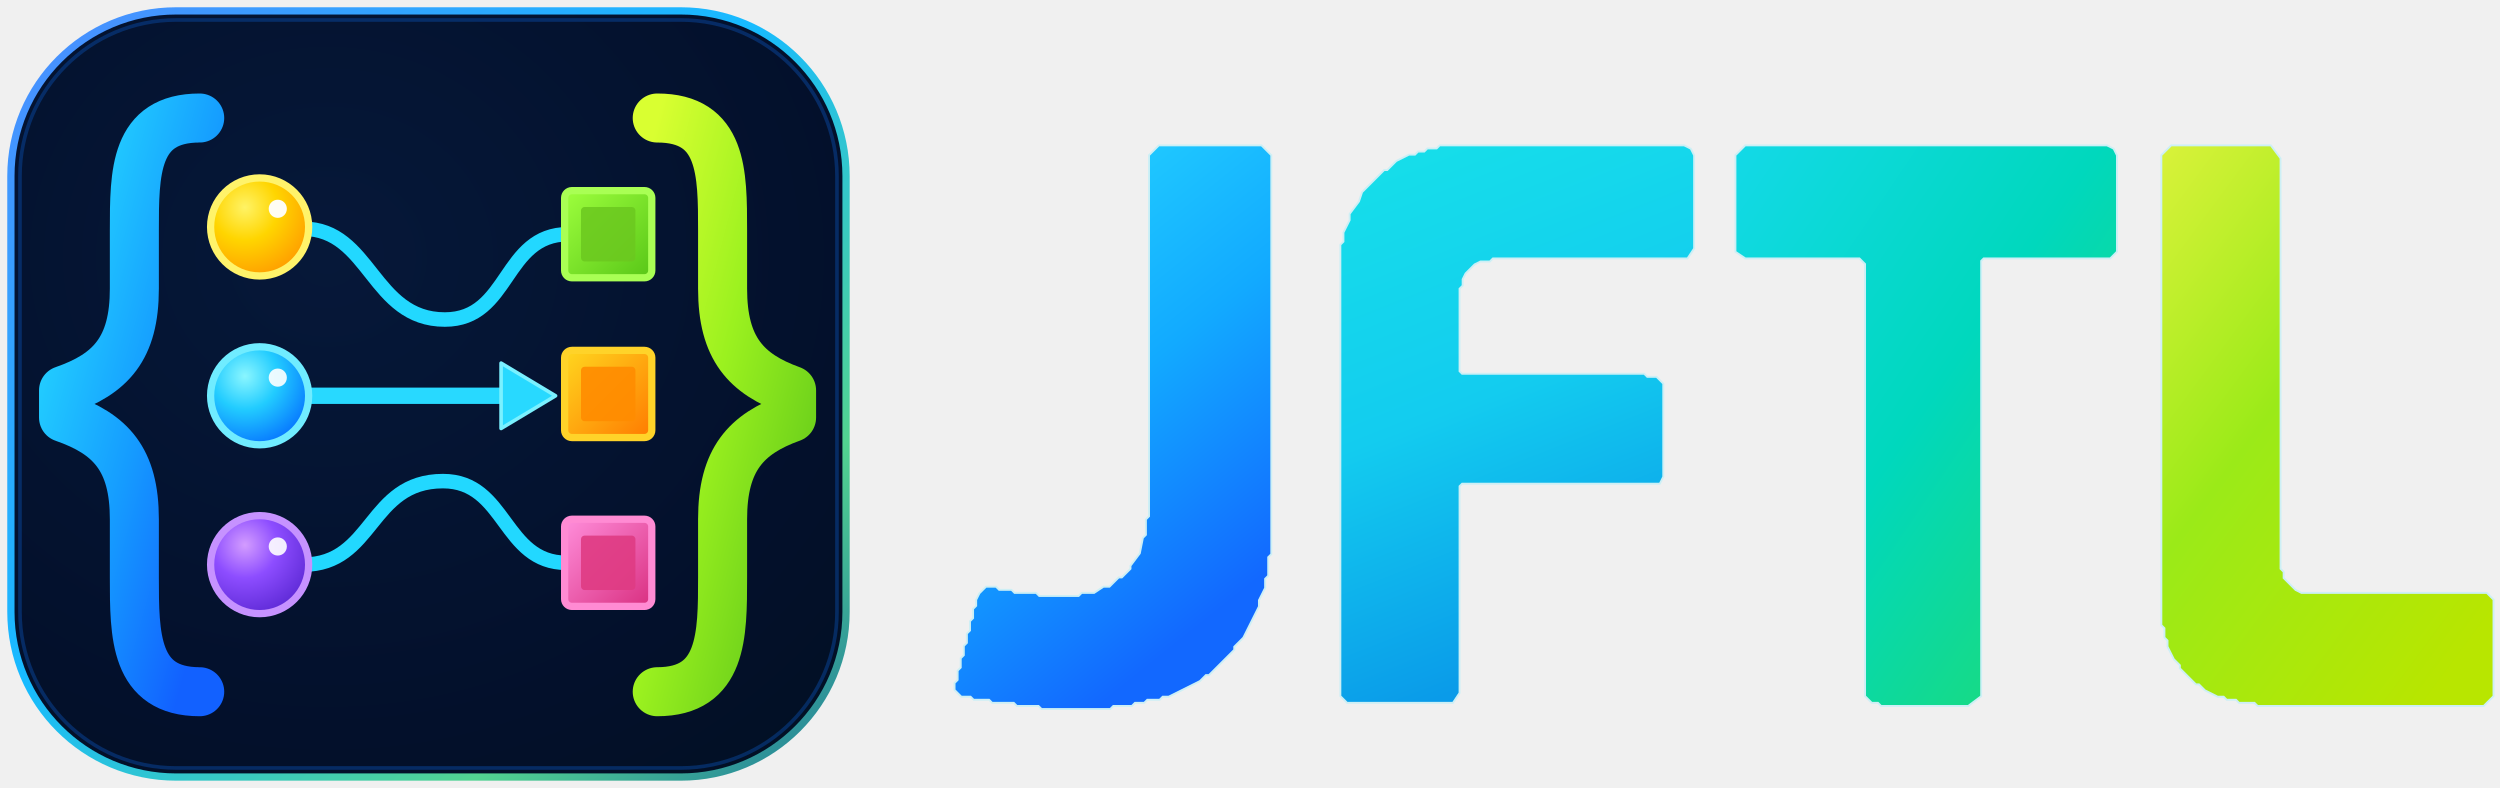
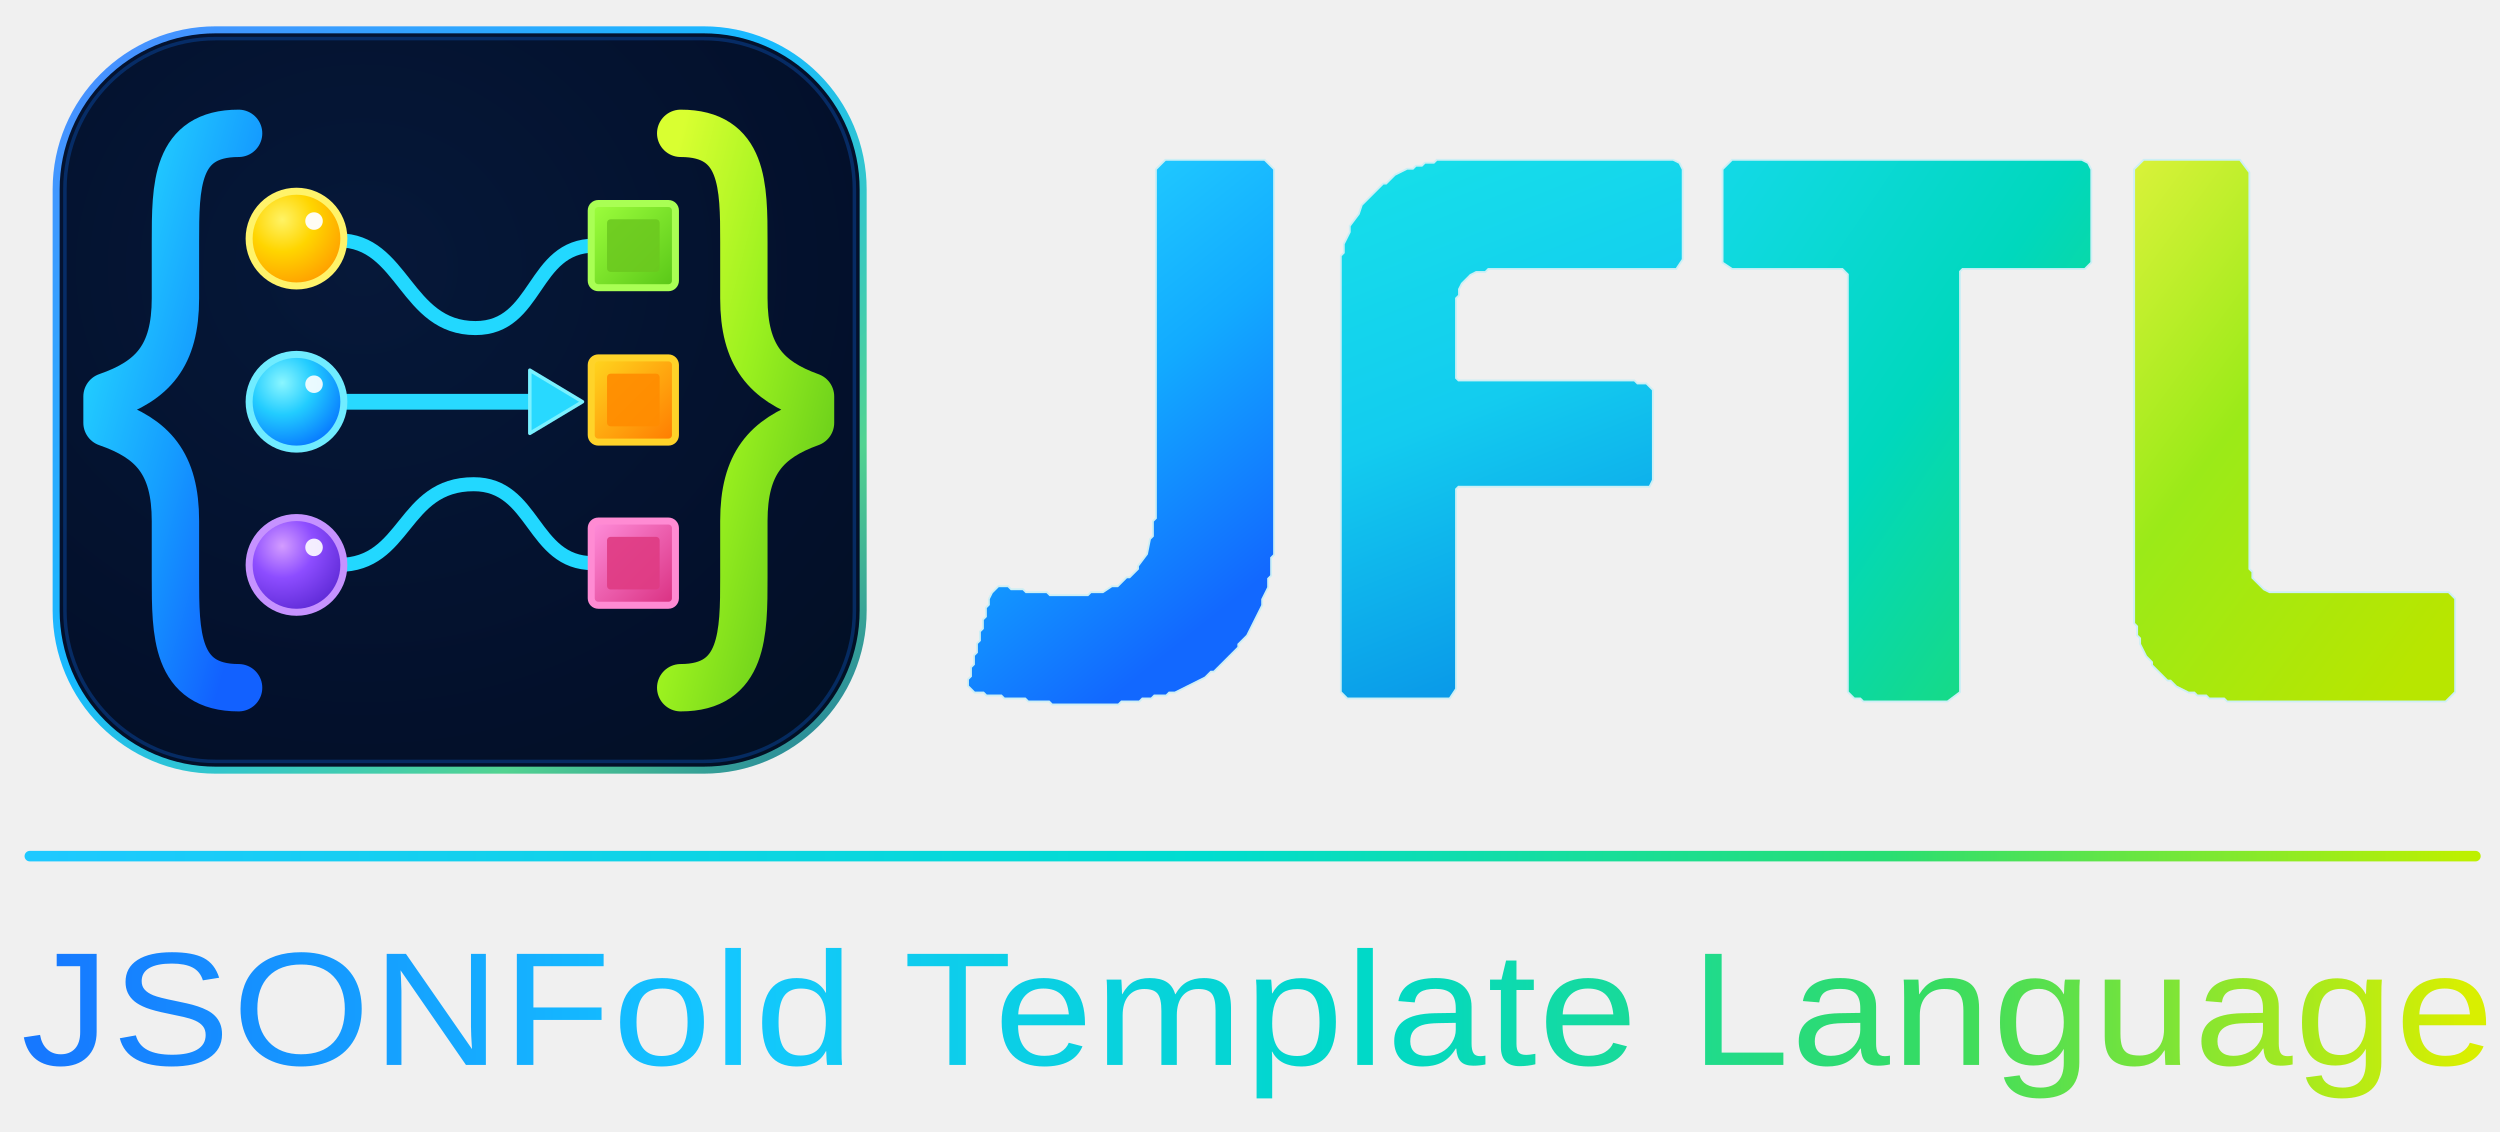
- <svg xmlns="http://www.w3.org/2000/svg" width="1377" height="434" viewBox="116 201 1377 434">
+ <svg xmlns="http://www.w3.org/2000/svg" width="800" viewBox="90 190 1425 645">
  <defs>
-     <linearGradient id="blueCyan" x1="0" y1="0" x2="1" y2="1">
-       <stop offset="0" stop-color="#1668ff" />
-       <stop offset="0.55" stop-color="#18c9ff" />
-       <stop offset="1" stop-color="#00e4d8" />
-     </linearGradient>
    <linearGradient id="cyanGreen" x1="0" y1="0" x2="1" y2="0">
      <stop offset="0" stop-color="#1ec9ff" />
      <stop offset="0.48" stop-color="#00ddd0" />
      <stop offset="0.76" stop-color="#28de73" />
      <stop offset="1" stop-color="#bdf000" />
    </linearGradient>
    <linearGradient id="jftlGradient" x1="0" y1="0" x2="1" y2="0">
      <stop offset="0" stop-color="#1678ff" />
      <stop offset="0.28" stop-color="#14c7ff" />
      <stop offset="0.55" stop-color="#00d9c7" />
      <stop offset="0.78" stop-color="#36dc62" />
      <stop offset="1" stop-color="#d9ef00" />
    </linearGradient>
    <linearGradient id="braceLeft" x1="0" y1="0" x2="0.85" y2="1">
      <stop offset="0" stop-color="#27e1ff" />
      <stop offset="0.58" stop-color="#159cff" />
      <stop offset="1" stop-color="#1261ff" />
    </linearGradient>
    <linearGradient id="braceRight" x1="0" y1="0" x2="0.9" y2="1">
      <stop offset="0" stop-color="#d9ff31" />
      <stop offset="0.48" stop-color="#9bf11f" />
      <stop offset="1" stop-color="#62c91a" />
    </linearGradient>
    <linearGradient id="iconBorder" x1="0" y1="0" x2="1" y2="1">
      <stop offset="0" stop-color="#4d8cff" />
      <stop offset="0.45" stop-color="#17bbff" />
      <stop offset="0.78" stop-color="#52d391" />
      <stop offset="1" stop-color="#1f789b" />
    </linearGradient>
    <radialGradient id="iconBg" cx="38%" cy="32%" r="90%">
      <stop offset="0" stop-color="#061839" />
      <stop offset="0.7" stop-color="#03102b" />
      <stop offset="1" stop-color="#021023" />
    </radialGradient>
    <radialGradient id="nodeYellow" cx="35%" cy="30%" r="75%">
      <stop offset="0" stop-color="#fff365" />
      <stop offset="0.45" stop-color="#ffd500" />
      <stop offset="1" stop-color="#ff9c00" />
    </radialGradient>
    <radialGradient id="nodeBlue" cx="35%" cy="30%" r="75%">
      <stop offset="0" stop-color="#8af6ff" />
      <stop offset="0.45" stop-color="#22ccff" />
      <stop offset="1" stop-color="#0674ff" />
    </radialGradient>
    <radialGradient id="nodePurple" cx="35%" cy="30%" r="75%">
      <stop offset="0" stop-color="#d39cff" />
      <stop offset="0.45" stop-color="#8d4dff" />
      <stop offset="1" stop-color="#5d29d5" />
    </radialGradient>
    <linearGradient id="sqGreen" x1="0" y1="0" x2="1" y2="1">
      <stop offset="0" stop-color="#9eff3d" />
      <stop offset="1" stop-color="#58c617" />
    </linearGradient>
    <linearGradient id="sqOrange" x1="0" y1="0" x2="1" y2="1">
      <stop offset="0" stop-color="#ffd71f" />
      <stop offset="1" stop-color="#ff7a00" />
    </linearGradient>
    <linearGradient id="sqPink" x1="0" y1="0" x2="1" y2="1">
      <stop offset="0" stop-color="#ff8edb" />
      <stop offset="1" stop-color="#d92f80" />
    </linearGradient>
    <linearGradient id="gradJ" x1="0" y1="0" x2="0.45" y2="1">
      <stop offset="0" stop-color="#28ddff" />
      <stop offset="0.55" stop-color="#12aaff" />
      <stop offset="1" stop-color="#1268ff" />
    </linearGradient>
    <linearGradient id="gradF" x1="0" y1="0" x2="0.25" y2="1">
      <stop offset="0" stop-color="#16e0e9" />
      <stop offset="0.52" stop-color="#13ccef" />
      <stop offset="1" stop-color="#0a9be9" />
    </linearGradient>
    <linearGradient id="gradT" x1="0" y1="0" x2="1" y2="1">
      <stop offset="0" stop-color="#13d9e7" />
      <stop offset="0.48" stop-color="#00d8bd" />
      <stop offset="1" stop-color="#22db6a" />
    </linearGradient>
    <linearGradient id="gradL" x1="0" y1="0" x2="0.8" y2="1">
      <stop offset="0" stop-color="#d9f23a" />
      <stop offset="0.45" stop-color="#9bea18" />
      <stop offset="1" stop-color="#b8e600" />
    </linearGradient>
  </defs>
  <g>
    <rect x="122" y="207" width="460" height="422" rx="91" fill="url(#iconBg)" stroke="url(#iconBorder)" stroke-width="4" />
    <rect x="127" y="212" width="450" height="412" rx="86" fill="none" stroke="#0b4ca9" stroke-opacity=".45" stroke-width="2" />
    <path d="M226 266              C190 266 190 296 190 328              L190 360              C190 393 177 407 151 416              L151 431              C177 440 190 454 190 487              L190 519              C190 551 190 582 226 582" fill="none" stroke="url(#braceLeft)" stroke-width="27" stroke-linecap="round" stroke-linejoin="round" />
    <path d="M478 266              C514 266 514 296 514 328              L514 360              C514 393 527 407 552 416              L552 431              C527 440 514 454 514 487              L514 519              C514 551 514 582 478 582" fill="none" stroke="url(#braceRight)" stroke-width="27" stroke-linecap="round" stroke-linejoin="round" />
    <path d="M283 327 C320 327 321 377 361 377 C397 377 393 330 429 330" fill="none" stroke="#22d8ff" stroke-width="8" stroke-linecap="round" />
    <path d="M286 419 H392" fill="none" stroke="#28d9ff" stroke-width="9" stroke-linecap="round" />
    <path d="M392 401 L422 419 L392 437 Z" fill="#28d9ff" stroke="#7af1ff" stroke-width="2" stroke-linejoin="round" />
    <path d="M283 512 C322 512 319 466 360 466 C395 466 393 511 428 511" fill="none" stroke="#22d8ff" stroke-width="8" stroke-linecap="round" />
    <circle cx="259" cy="326" r="27" fill="url(#nodeYellow)" stroke="#fff36a" stroke-width="4" />
    <circle cx="259" cy="419" r="27" fill="url(#nodeBlue)" stroke="#70ecff" stroke-width="4" />
    <circle cx="259" cy="512" r="27" fill="url(#nodePurple)" stroke="#c692ff" stroke-width="4" />
    <circle cx="269" cy="316" r="5" fill="#fff" opacity=".95" />
    <circle cx="269" cy="409" r="5" fill="#fff" opacity=".9" />
    <circle cx="269" cy="502" r="5" fill="#fff" opacity=".9" />
    <rect x="427" y="306" width="48" height="48" rx="4" fill="url(#sqGreen)" stroke="#a9ff54" stroke-width="4" />
    <rect x="436" y="315" width="30" height="30" rx="2" fill="#6bc81e" opacity=".85" />
    <rect x="427" y="394" width="48" height="48" rx="4" fill="url(#sqOrange)" stroke="#ffd329" stroke-width="4" />
    <rect x="436" y="403" width="30" height="30" rx="2" fill="#ff8c00" opacity=".9" />
    <rect x="427" y="487" width="48" height="48" rx="4" fill="url(#sqPink)" stroke="#ff8bd3" stroke-width="4" />
    <rect x="436" y="496" width="30" height="30" rx="2" fill="#df3b83" opacity=".9" />
  </g>
  <g id="jftl-wordmark" transform="translate(610 200) scale(1.7)">
    <path id="glyph-J" d="M 118 48 L 85 48 L 82 51 L 82 168 L 81 169 L 81 174 L 80 175 L 79 180 L 76 184 L 76 185 L 73 188 L 72 188 L 69 191 L 67 191 L 64 193 L 60 193 L 59 194 L 46 194 L 45 193 L 38 193 L 37 192 L 33 192 L 32 191 L 29 191 L 27 193 L 26 195 L 26 197 L 25 198 L 25 201 L 24 202 L 24 205 L 23 206 L 23 209 L 22 210 L 22 213 L 21 214 L 21 217 L 20 218 L 20 221 L 19 222 L 19 224 L 21 226 L 24 226 L 25 227 L 30 227 L 31 228 L 38 228 L 39 229 L 46 229 L 47 230 L 69 230 L 70 229 L 76 229 L 77 228 L 80 228 L 81 227 L 85 227 L 86 226 L 88 226 L 98 221 L 100 219 L 101 219 L 109 211 L 109 210 L 112 207 L 117 197 L 117 195 L 119 191 L 119 188 L 120 187 L 120 181 L 121 180 L 121 51 Z" fill="url(#gradJ)" stroke="#8cefff" stroke-opacity="0.34" stroke-width="1.25" paint-order="stroke" />
    <path id="glyph-F" d="M 257 49 L 255 48 L 176 48 L 175 49 L 172 49 L 171 50 L 169 50 L 168 51 L 166 51 L 162 53 L 159 56 L 158 56 L 151 63 L 150 66 L 147 70 L 147 72 L 145 76 L 145 79 L 144 80 L 144 226 L 146 228 L 180 228 L 182 225 L 182 158 L 183 157 L 247 157 L 248 155 L 248 125 L 246 123 L 243 123 L 242 122 L 183 122 L 182 121 L 182 94 L 183 93 L 183 91 L 184 89 L 187 86 L 189 85 L 192 85 L 193 84 L 256 84 L 258 81 L 258 51 Z" fill="url(#gradF)" stroke="#8cefff" stroke-opacity="0.34" stroke-width="1.25" paint-order="stroke" />
    <path id="glyph-T" d="M 275 48 L 272 51 L 272 82 L 275 84 L 312 84 L 314 86 L 314 226 L 316 228 L 318 228 L 319 229 L 347 229 L 351 226 L 351 85 L 352 84 L 393 84 L 395 82 L 395 51 L 394 49 L 392 48 Z" fill="url(#gradT)" stroke="#8cefff" stroke-opacity="0.34" stroke-width="1.25" paint-order="stroke" />
    <path id="glyph-L" d="M 413 48 L 410 51 L 410 203 L 411 204 L 411 207 L 412 208 L 412 210 L 414 214 L 416 216 L 416 217 L 421 222 L 422 222 L 424 224 L 428 226 L 430 226 L 431 227 L 434 227 L 435 228 L 440 228 L 441 229 L 514 229 L 517 226 L 517 195 L 515 193 L 455 193 L 453 192 L 449 188 L 449 186 L 448 185 L 448 52 L 445 48 Z" fill="url(#gradL)" stroke="#8cefff" stroke-opacity="0.34" stroke-width="1.25" paint-order="stroke" />
  </g>
  <rect x="104" y="675" width="1400" height="6" rx="3" fill="url(#cyanGreen)" />
  <text x="102" y="797" font-family="Arial, Helvetica, sans-serif" font-size="92" font-weight="500" letter-spacing="1" fill="url(#jftlGradient)" transform="translate(102 0) scale(1.10 1) translate(-102 0)">JSONFold Template Language</text>
</svg>
